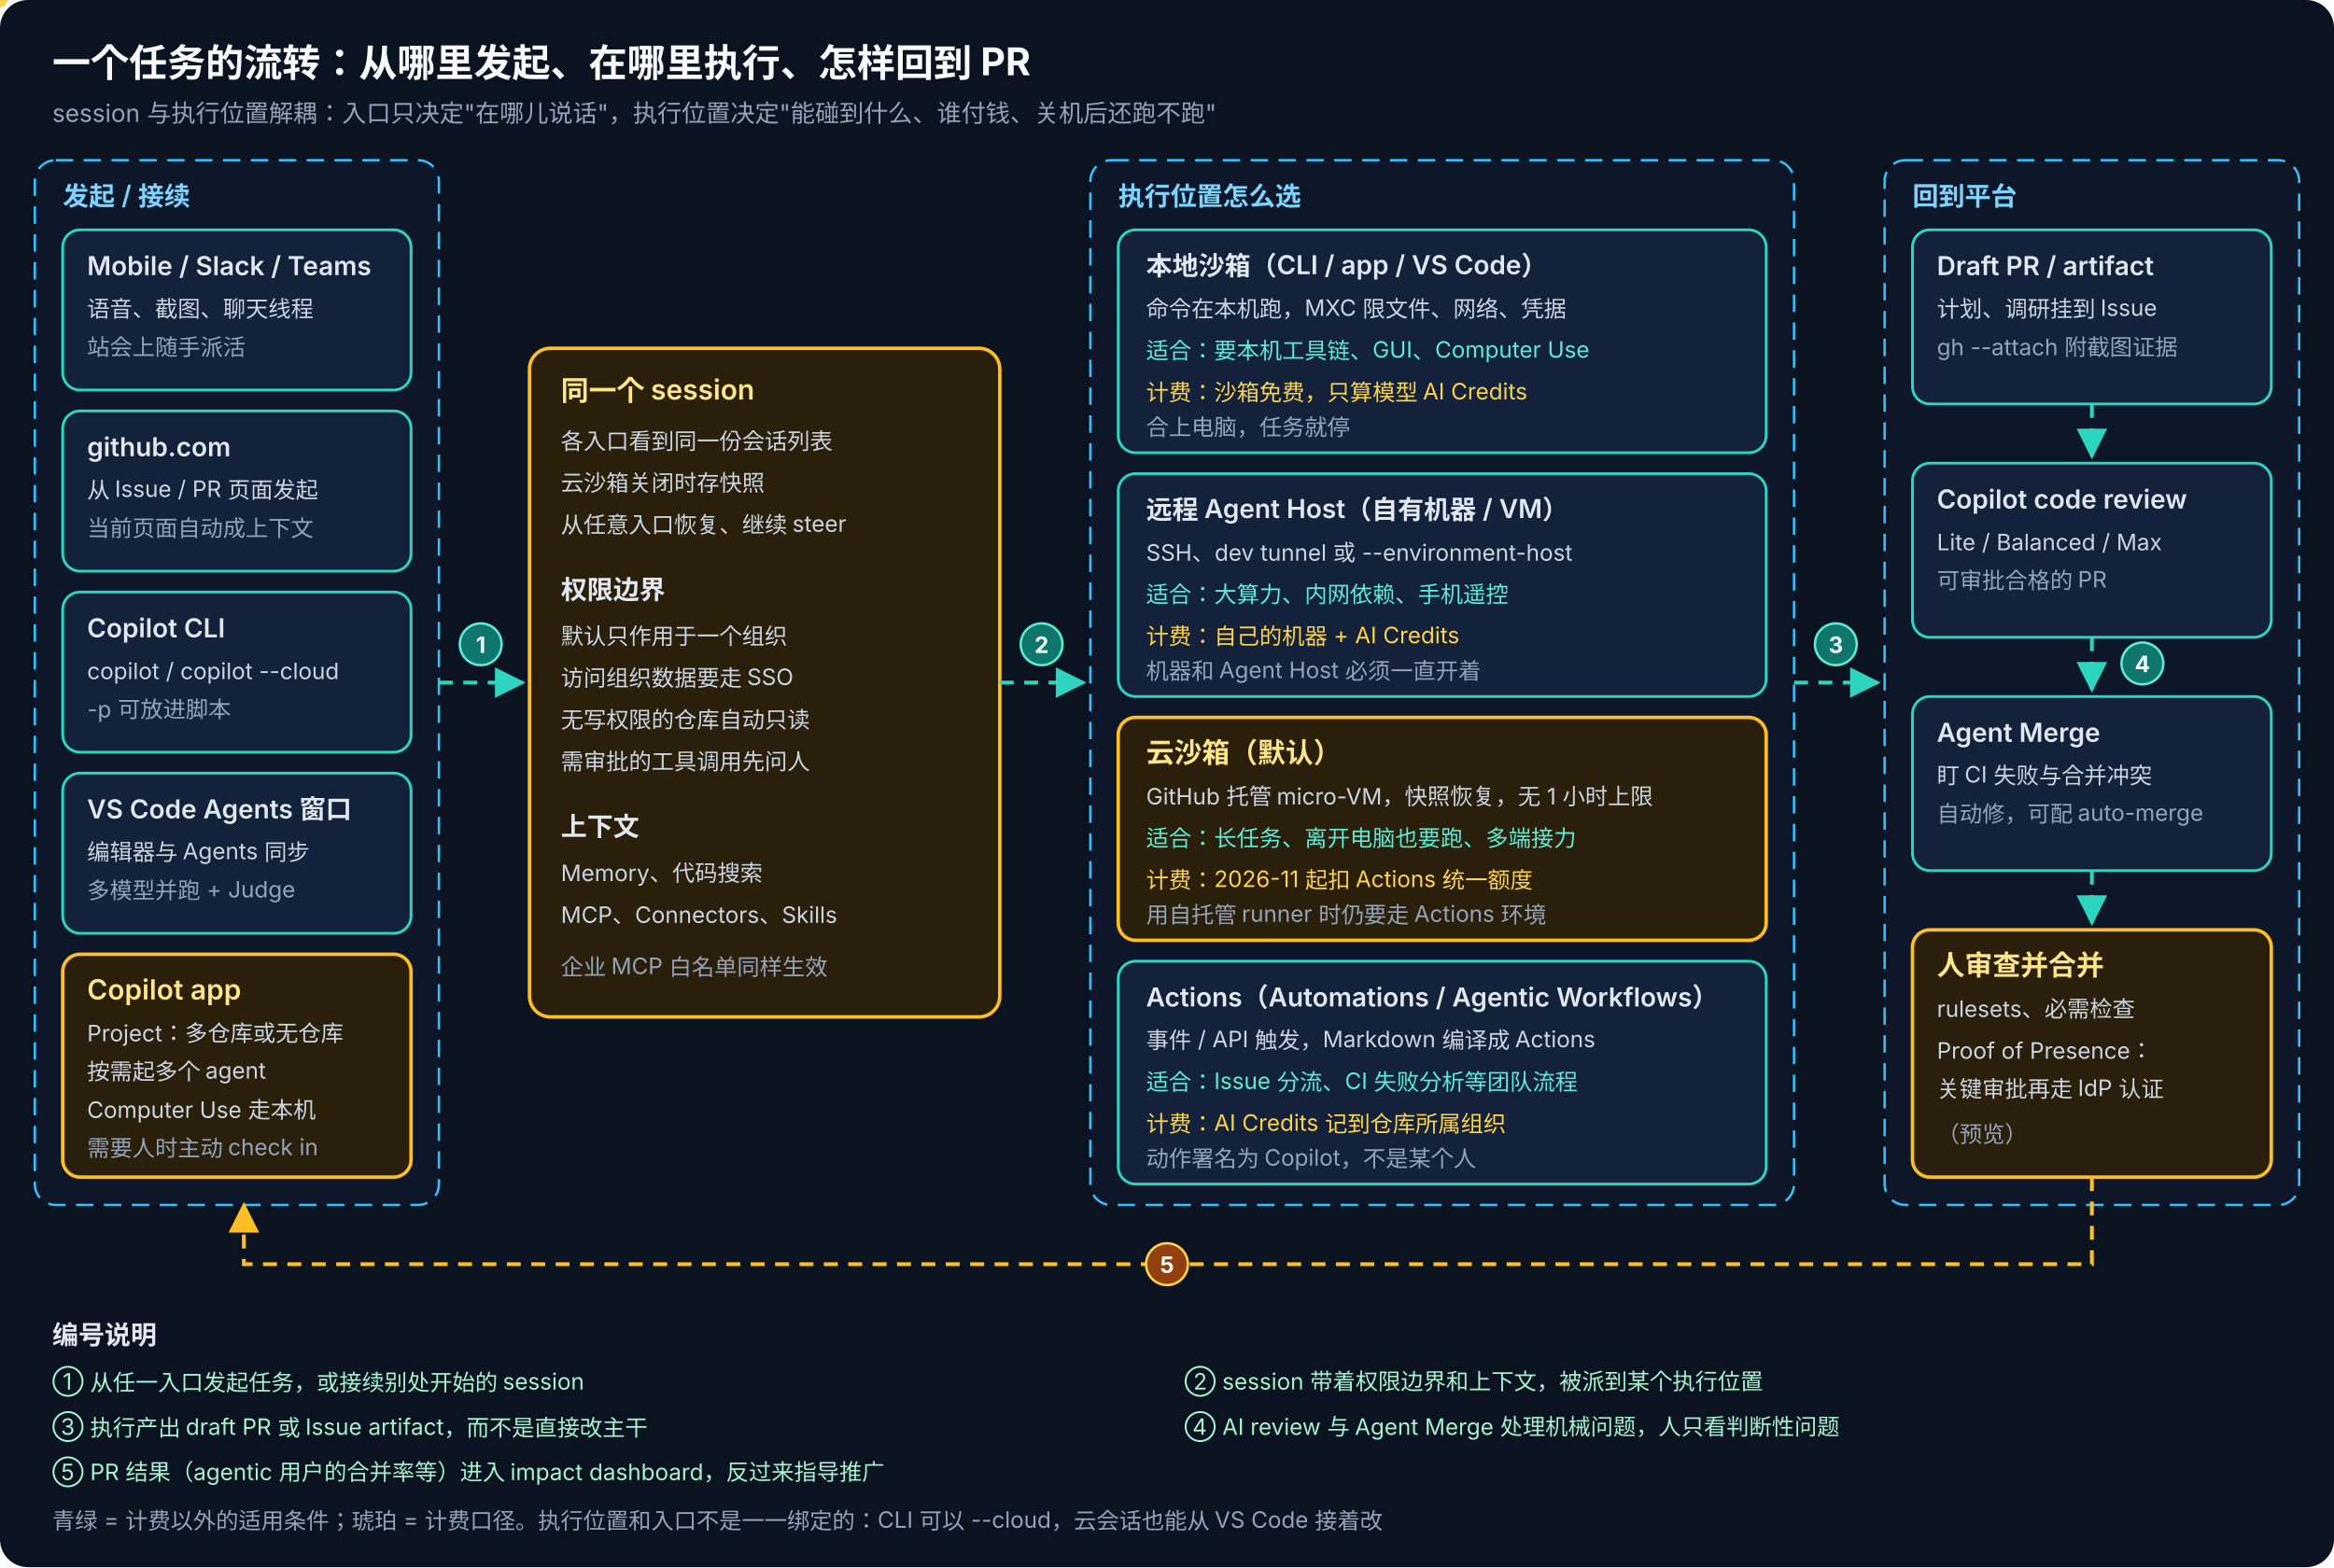
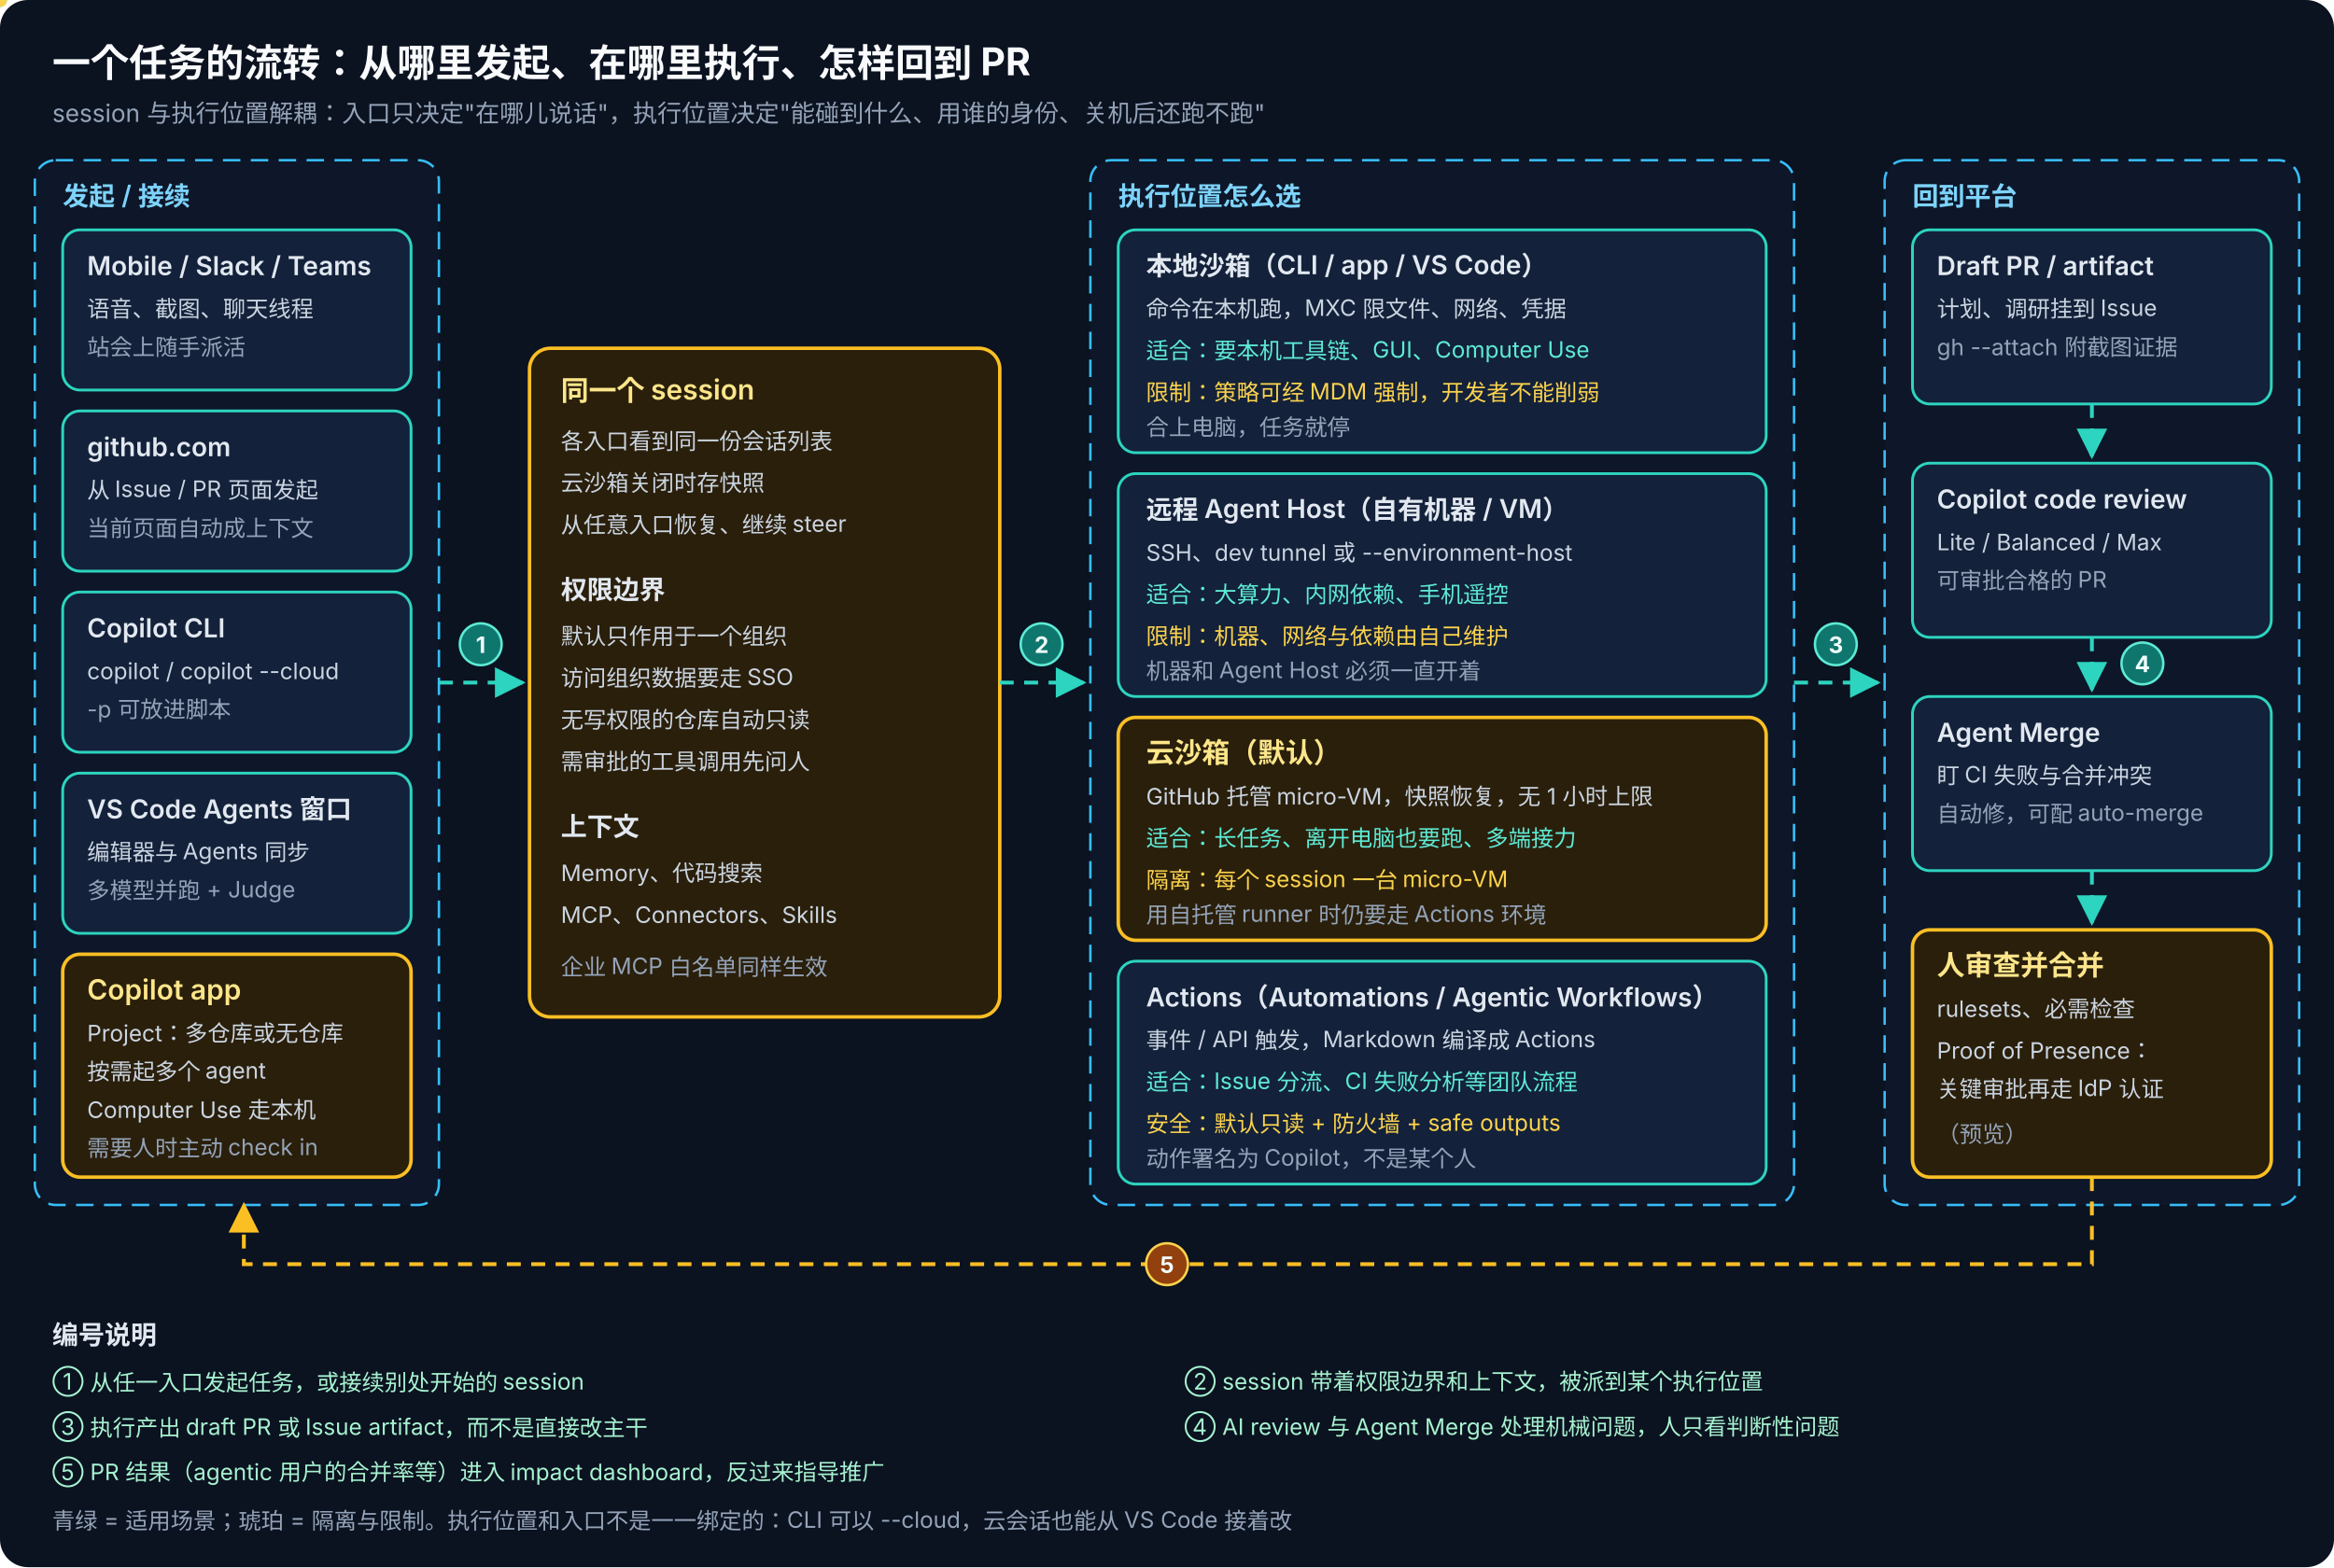
<svg xmlns="http://www.w3.org/2000/svg" viewBox="0 0 1340 900" width="1340" height="900" font-family="-apple-system, 'PingFang SC', 'Microsoft YaHei', 'Segoe UI', sans-serif">
  <defs>
    <marker id="arr" viewBox="0 0 10 10" refX="9" refY="5" markerWidth="8" markerHeight="8" orient="auto-start-reverse">
      <path d="M0,0 L10,5 L0,10 z" fill="#2dd4bf" />
    </marker>
    <marker id="arrAmber" viewBox="0 0 10 10" refX="9" refY="5" markerWidth="8" markerHeight="8" orient="auto-start-reverse">
      <path d="M0,0 L10,5 L0,10 z" fill="#fbbf24" />
    </marker>
    <marker id="arrGray" viewBox="0 0 10 10" refX="9" refY="5" markerWidth="8" markerHeight="8" orient="auto-start-reverse">
      <path d="M0,0 L10,5 L0,10 z" fill="#64748b" />
    </marker>
    <style>
      .bg { fill: #0b1220; }
      .box { fill: #13213a; stroke: #2dd4bf; stroke-width: 1.6; }
      .boxBlue { fill: #10203a; stroke: #38bdf8; stroke-width: 1.6; }
      .boxAmber { fill: #2a1f0b; stroke: #fbbf24; stroke-width: 2; animation: pulse 2.4s ease-in-out infinite; }
      .boxGray { fill: #111827; stroke: #64748b; stroke-width: 1.4; stroke-dasharray: 6 5; }
      .zone { fill: #0d1729; stroke: #38bdf8; stroke-width: 1.4; stroke-dasharray: 10 6; }
      .zl { fill: #7dd3fc; font-size: 15px; font-weight: 600; }
      .h { fill: #e2e8f0; font-size: 15px; font-weight: 600; }
      .hAmber { fill: #fde68a; font-size: 16px; font-weight: 600; }
      .t { fill: #cbd5e1; font-size: 13px; }
      .tGray { fill: #94a3b8; font-size: 13px; }
      .fit { fill: #5eead4; font-size: 13px; }
      .bill { fill: #fcd34d; font-size: 13px; }
      .title { fill: #f8fafc; font-size: 22px; font-weight: 700; }
      .sub { fill: #94a3b8; font-size: 14px; }
      .flow { fill: none; stroke: #2dd4bf; stroke-width: 2.2; stroke-dasharray: 8 6; animation: dash 1.2s linear infinite; }
      .flowAmber { fill: none; stroke: #fbbf24; stroke-width: 2.2; stroke-dasharray: 8 6; animation: dash 1.2s linear infinite; }
      .flowGray { fill: none; stroke: #64748b; stroke-width: 1.8; stroke-dasharray: 5 6; }
      .badge { fill: #0f766e; stroke: #5eead4; stroke-width: 1.4; }
      .badgeAmber { fill: #92400e; stroke: #fcd34d; stroke-width: 1.4; }
      .bn { fill: #f0fdfa; font-size: 13px; font-weight: 700; text-anchor: middle; }
      .el { fill: #a7f3d0; font-size: 13px; }
      @keyframes dash { to { stroke-dashoffset: -28; } }
      @keyframes pulse { 0%,100% { stroke-opacity: 1; } 50% { stroke-opacity: 0.4; } }
    </style>
  </defs>
  <rect class="bg" width="1340" height="900" rx="16" />
  <text class="title" x="30" y="44">一个任务的流转：从哪里发起、在哪里执行、怎样回到 PR</text>
-   <text class="sub" x="30" y="70">session 与执行位置解耦：入口只决定"在哪儿说话"，执行位置决定"能碰到什么、谁付钱、关机后还跑不跑"</text>
+   <text class="sub" x="30" y="70">session 与执行位置解耦：入口只决定"在哪儿说话"，执行位置决定"能碰到什么、用谁的身份、关机后还跑不跑"</text>
  <rect class="zone" x="20" y="92" width="232" height="600" rx="12" />
  <text class="zl" x="36" y="118">发起 / 接续</text>
  <rect class="box" x="36" y="132" width="200" height="92" rx="10" />
  <text class="h" x="50" y="158">Mobile / Slack / Teams</text>
  <text class="t" x="50" y="182">语音、截图、聊天线程</text>
  <text class="tGray" x="50" y="204">站会上随手派活</text>
  <rect class="box" x="36" y="236" width="200" height="92" rx="10" />
  <text class="h" x="50" y="262">github.com</text>
  <text class="t" x="50" y="286">从 Issue / PR 页面发起</text>
  <text class="tGray" x="50" y="308">当前页面自动成上下文</text>
  <rect class="box" x="36" y="340" width="200" height="92" rx="10" />
  <text class="h" x="50" y="366">Copilot CLI</text>
  <text class="t" x="50" y="390">copilot / copilot --cloud</text>
  <text class="tGray" x="50" y="412">-p 可放进脚本</text>
  <rect class="box" x="36" y="444" width="200" height="92" rx="10" />
  <text class="h" x="50" y="470">VS Code Agents 窗口</text>
  <text class="t" x="50" y="494">编辑器与 Agents 同步</text>
  <text class="tGray" x="50" y="516">多模型并跑 + Judge</text>
  <rect class="boxAmber" x="36" y="548" width="200" height="128" rx="10" />
  <text class="hAmber" x="50" y="574">Copilot app</text>
  <text class="t" x="50" y="598">Project：多仓库或无仓库</text>
  <text class="t" x="50" y="620">按需起多个 agent</text>
  <text class="t" x="50" y="642">Computer Use 走本机</text>
  <text class="tGray" x="50" y="664">需要人时主动 check in</text>
  <path class="flow" d="M 252 392 L 300 392" marker-end="url(#arr)" />
  <circle class="badge" cx="276" cy="370" r="12" />
  <text class="bn" x="276" y="375">1</text>
  <rect class="boxAmber" x="304" y="200" width="270" height="384" rx="12" />
  <text class="hAmber" x="322" y="230">同一个 session</text>
  <text class="t" x="322" y="258">各入口看到同一份会话列表</text>
  <text class="t" x="322" y="282">云沙箱关闭时存快照</text>
  <text class="t" x="322" y="306">从任意入口恢复、继续 steer</text>
  <text class="h" x="322" y="344">权限边界</text>
  <text class="t" x="322" y="370">默认只作用于一个组织</text>
  <text class="t" x="322" y="394">访问组织数据要走 SSO</text>
  <text class="t" x="322" y="418">无写权限的仓库自动只读</text>
  <text class="t" x="322" y="442">需审批的工具调用先问人</text>
  <text class="h" x="322" y="480">上下文</text>
  <text class="t" x="322" y="506">Memory、代码搜索</text>
  <text class="t" x="322" y="530">MCP、Connectors、Skills</text>
  <text class="tGray" x="322" y="560">企业 MCP 白名单同样生效</text>
  <path class="flow" d="M 574 392 L 622 392" marker-end="url(#arr)" />
  <circle class="badge" cx="598" cy="370" r="12" />
  <text class="bn" x="598" y="375">2</text>
  <rect class="zone" x="626" y="92" width="404" height="600" rx="12" />
  <text class="zl" x="642" y="118">执行位置怎么选</text>
  <rect class="box" x="642" y="132" width="372" height="128" rx="10" />
  <text class="h" x="658" y="158">本地沙箱（CLI / app / VS Code）</text>
  <text class="t" x="658" y="182">命令在本机跑，MXC 限文件、网络、凭据</text>
  <text class="fit" x="658" y="206">适合：要本机工具链、GUI、Computer Use</text>
-   <text class="bill" x="658" y="230">计费：沙箱免费，只算模型 AI Credits</text>
+   <text class="bill" x="658" y="230">限制：策略可经 MDM 强制，开发者不能削弱</text>
  <text class="tGray" x="658" y="250">合上电脑，任务就停</text>
  <rect class="box" x="642" y="272" width="372" height="128" rx="10" />
  <text class="h" x="658" y="298">远程 Agent Host（自有机器 / VM）</text>
  <text class="t" x="658" y="322">SSH、dev tunnel 或 --environment-host</text>
  <text class="fit" x="658" y="346">适合：大算力、内网依赖、手机遥控</text>
-   <text class="bill" x="658" y="370">计费：自己的机器 + AI Credits</text>
+   <text class="bill" x="658" y="370">限制：机器、网络与依赖由自己维护</text>
  <text class="tGray" x="658" y="390">机器和 Agent Host 必须一直开着</text>
  <rect class="boxAmber" x="642" y="412" width="372" height="128" rx="10" />
  <text class="hAmber" x="658" y="438">云沙箱（默认）</text>
  <text class="t" x="658" y="462">GitHub 托管 micro-VM，快照恢复，无 1 小时上限</text>
  <text class="fit" x="658" y="486">适合：长任务、离开电脑也要跑、多端接力</text>
-   <text class="bill" x="658" y="510">计费：2026-11 起扣 Actions 统一额度</text>
+   <text class="bill" x="658" y="510">隔离：每个 session 一台 micro-VM</text>
  <text class="tGray" x="658" y="530">用自托管 runner 时仍要走 Actions 环境</text>
  <rect class="box" x="642" y="552" width="372" height="128" rx="10" />
  <text class="h" x="658" y="578">Actions（Automations / Agentic Workflows）</text>
  <text class="t" x="658" y="602">事件 / API 触发，Markdown 编译成 Actions</text>
  <text class="fit" x="658" y="626">适合：Issue 分流、CI 失败分析等团队流程</text>
-   <text class="bill" x="658" y="650">计费：AI Credits 记到仓库所属组织</text>
+   <text class="bill" x="658" y="650">安全：默认只读 + 防火墙 + safe outputs</text>
  <text class="tGray" x="658" y="670">动作署名为 Copilot，不是某个人</text>
  <path class="flow" d="M 1030 392 L 1078 392" marker-end="url(#arr)" />
  <circle class="badge" cx="1054" cy="370" r="12" />
  <text class="bn" x="1054" y="375">3</text>
  <rect class="zone" x="1082" y="92" width="238" height="600" rx="12" />
  <text class="zl" x="1098" y="118">回到平台</text>
  <rect class="box" x="1098" y="132" width="206" height="100" rx="10" />
  <text class="h" x="1112" y="158">Draft PR / artifact</text>
  <text class="t" x="1112" y="182">计划、调研挂到 Issue</text>
  <text class="tGray" x="1112" y="204">gh --attach 附截图证据</text>
  <path class="flow" d="M 1201 232 L 1201 262" marker-end="url(#arr)" />
  <rect class="box" x="1098" y="266" width="206" height="100" rx="10" />
  <text class="h" x="1112" y="292">Copilot code review</text>
  <text class="t" x="1112" y="316">Lite / Balanced / Max</text>
  <text class="tGray" x="1112" y="338">可审批合格的 PR</text>
  <path class="flow" d="M 1201 366 L 1201 396" marker-end="url(#arr)" />
  <circle class="badge" cx="1230" cy="381" r="12" />
  <text class="bn" x="1230" y="386">4</text>
  <rect class="box" x="1098" y="400" width="206" height="100" rx="10" />
  <text class="h" x="1112" y="426">Agent Merge</text>
  <text class="t" x="1112" y="450">盯 CI 失败与合并冲突</text>
  <text class="tGray" x="1112" y="472">自动修，可配 auto-merge</text>
  <path class="flow" d="M 1201 500 L 1201 530" marker-end="url(#arr)" />
  <rect class="boxAmber" x="1098" y="534" width="206" height="142" rx="10" />
  <text class="hAmber" x="1112" y="560">人审查并合并</text>
  <text class="t" x="1112" y="584">rulesets、必需检查</text>
  <text class="t" x="1112" y="608">Proof of Presence：</text>
  <text class="t" x="1112" y="630">关键审批再走 IdP 认证</text>
  <text class="tGray" x="1112" y="656">（预览）</text>
  <path class="flowAmber" d="M 1201 676 L 1201 726 L 140 726 L 140 692" marker-end="url(#arrAmber)" />
  <circle class="badgeAmber" cx="670" cy="726" r="12" />
  <text class="bn" x="670" y="731">5</text>
  <circle r="4" fill="#5eead4">
    <animateMotion dur="4s" repeatCount="indefinite" path="M 252 392 L 300 392 M 574 392 L 622 392 M 1030 392 L 1078 392" />
  </circle>
  <circle r="4" fill="#5eead4">
    <animateMotion dur="3s" repeatCount="indefinite" path="M 1201 232 L 1201 530" />
  </circle>
  <circle r="4" fill="#fcd34d">
    <animateMotion dur="5s" repeatCount="indefinite" path="M 1201 676 L 1201 726 L 140 726 L 140 692" />
  </circle>
  <text class="h" x="30" y="772">编号说明</text>
  <text class="el" x="30" y="798">① 从任一入口发起任务，或接续别处开始的 session</text>
  <text class="el" x="680" y="798">② session 带着权限边界和上下文，被派到某个执行位置</text>
  <text class="el" x="30" y="824">③ 执行产出 draft PR 或 Issue artifact，而不是直接改主干</text>
  <text class="el" x="680" y="824">④ AI review 与 Agent Merge 处理机械问题，人只看判断性问题</text>
  <text class="el" x="30" y="850">⑤ PR 结果（agentic 用户的合并率等）进入 impact dashboard，反过来指导推广</text>
-   <text class="tGray" x="30" y="878">青绿 = 计费以外的适用条件；琥珀 = 计费口径。执行位置和入口不是一一绑定的：CLI 可以 --cloud，云会话也能从 VS Code 接着改</text>
+   <text class="tGray" x="30" y="878">青绿 = 适用场景；琥珀 = 隔离与限制。执行位置和入口不是一一绑定的：CLI 可以 --cloud，云会话也能从 VS Code 接着改</text>
</svg>
